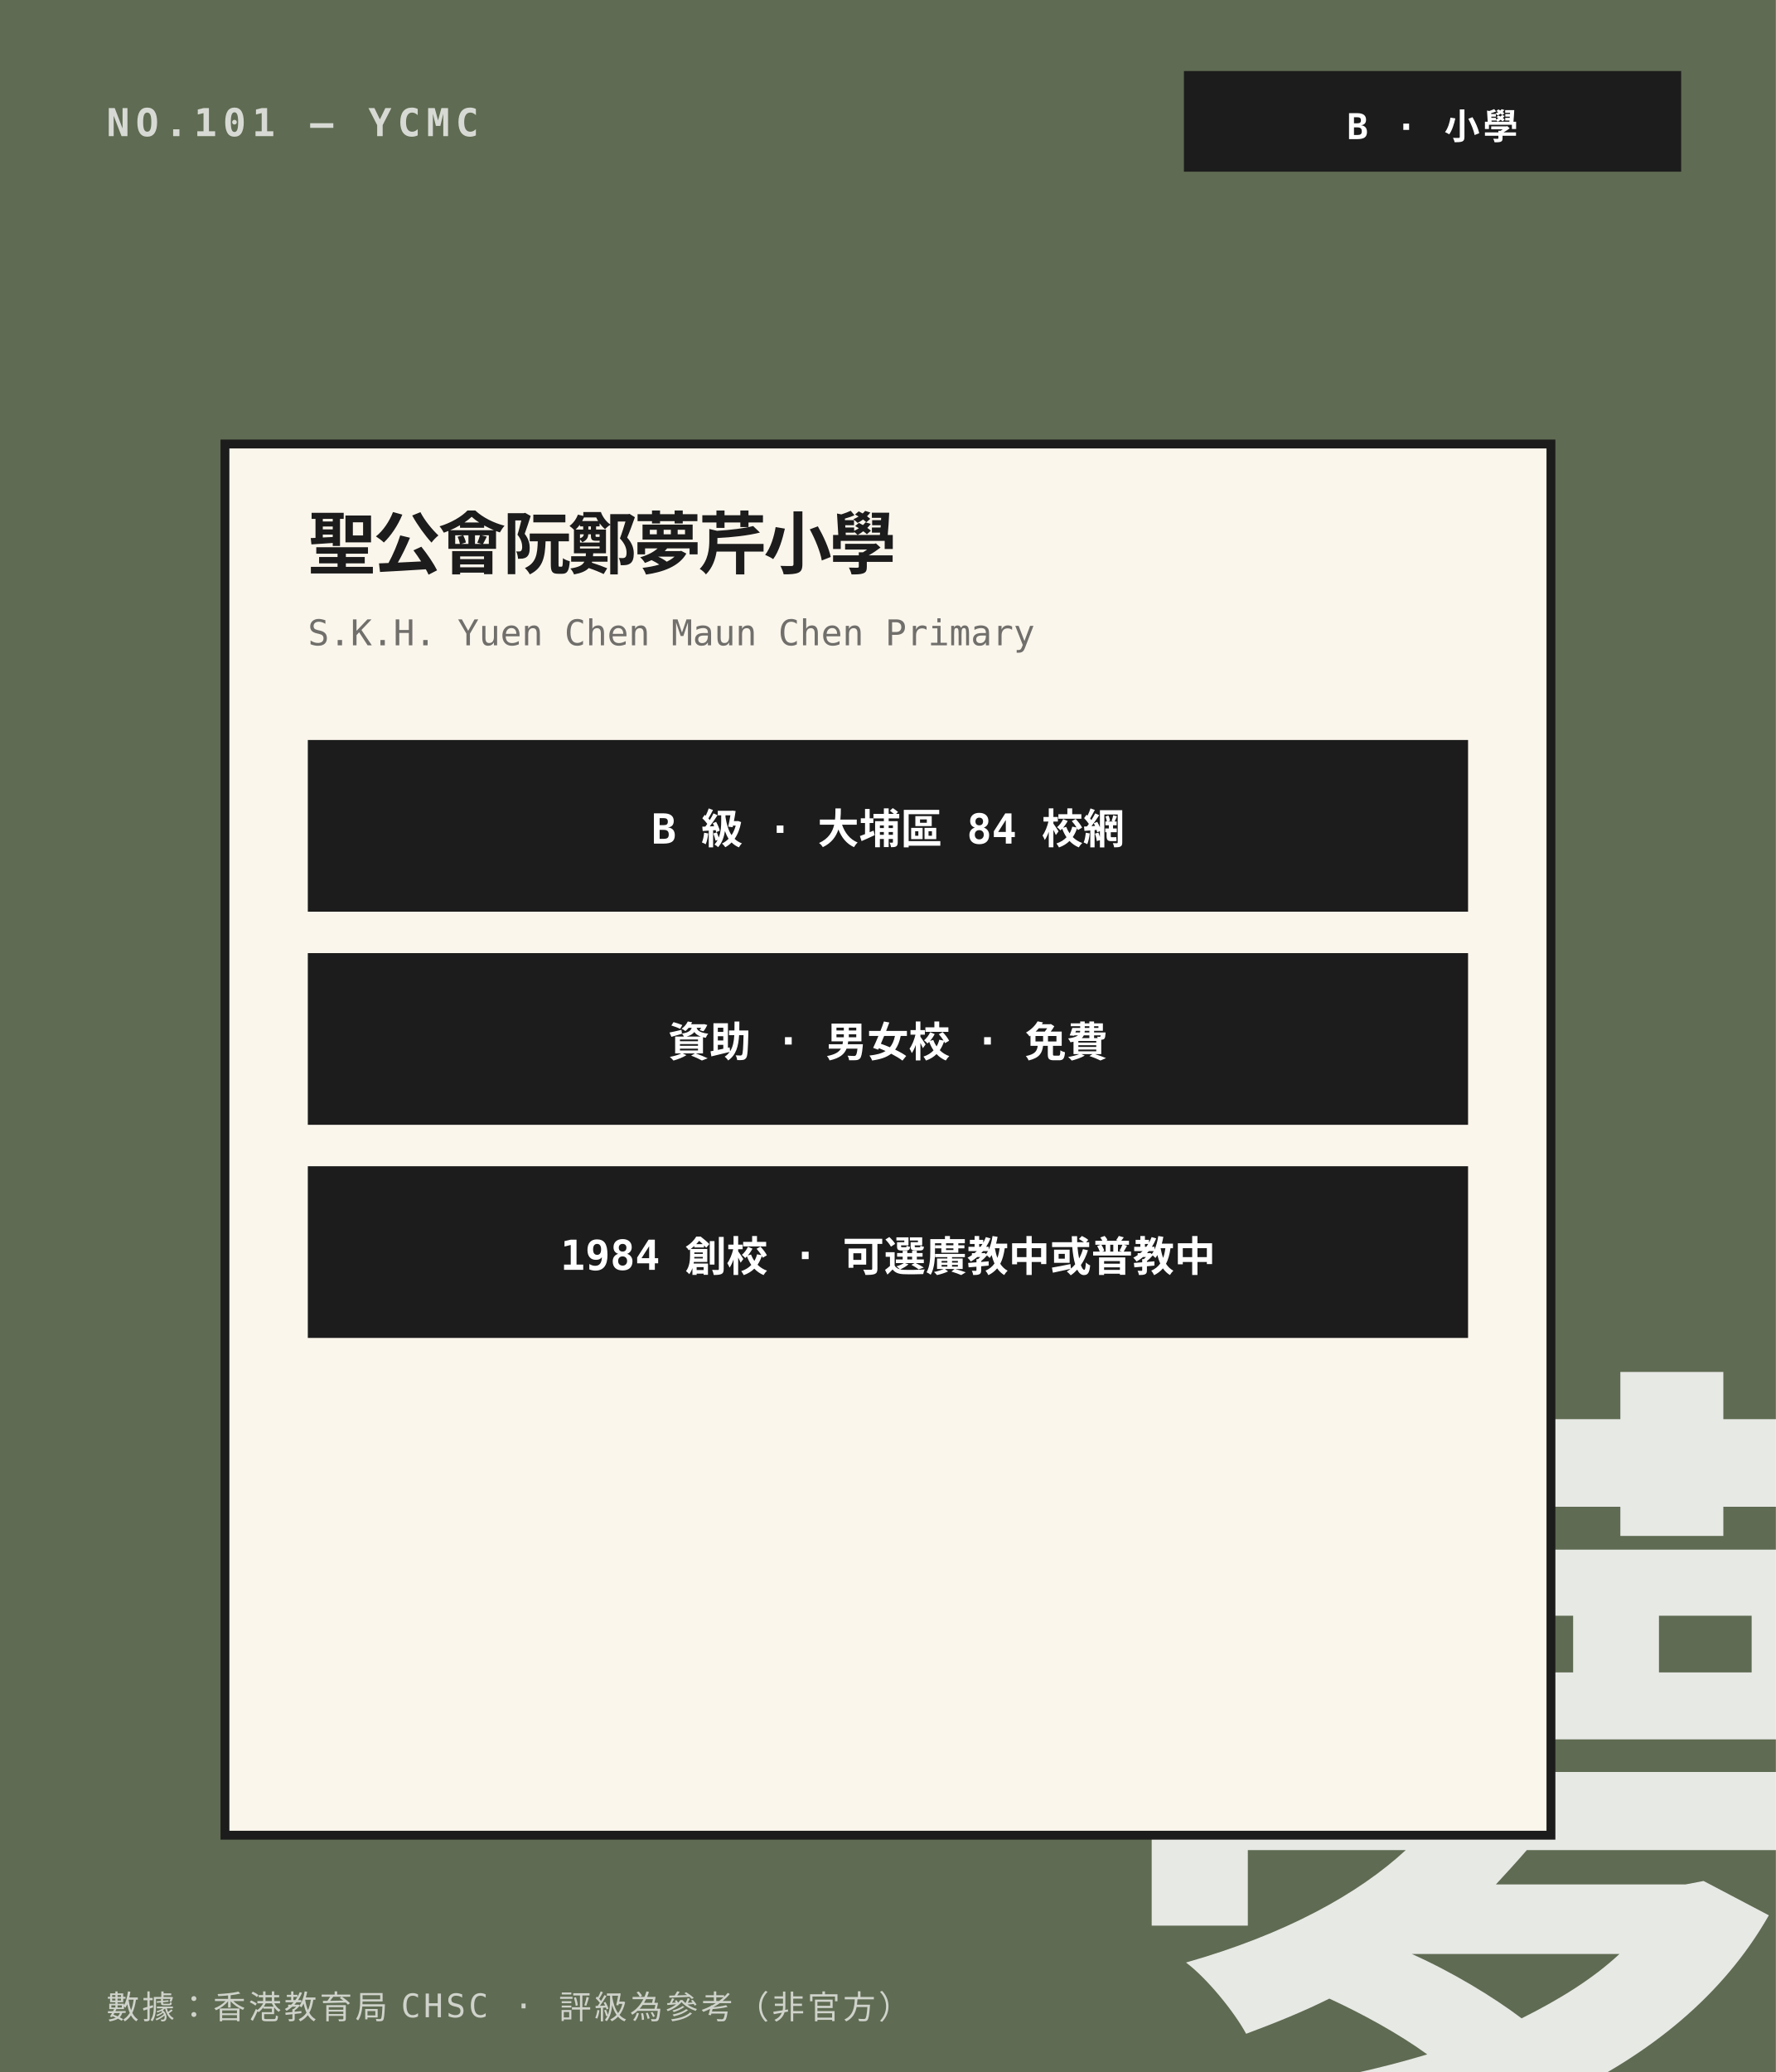
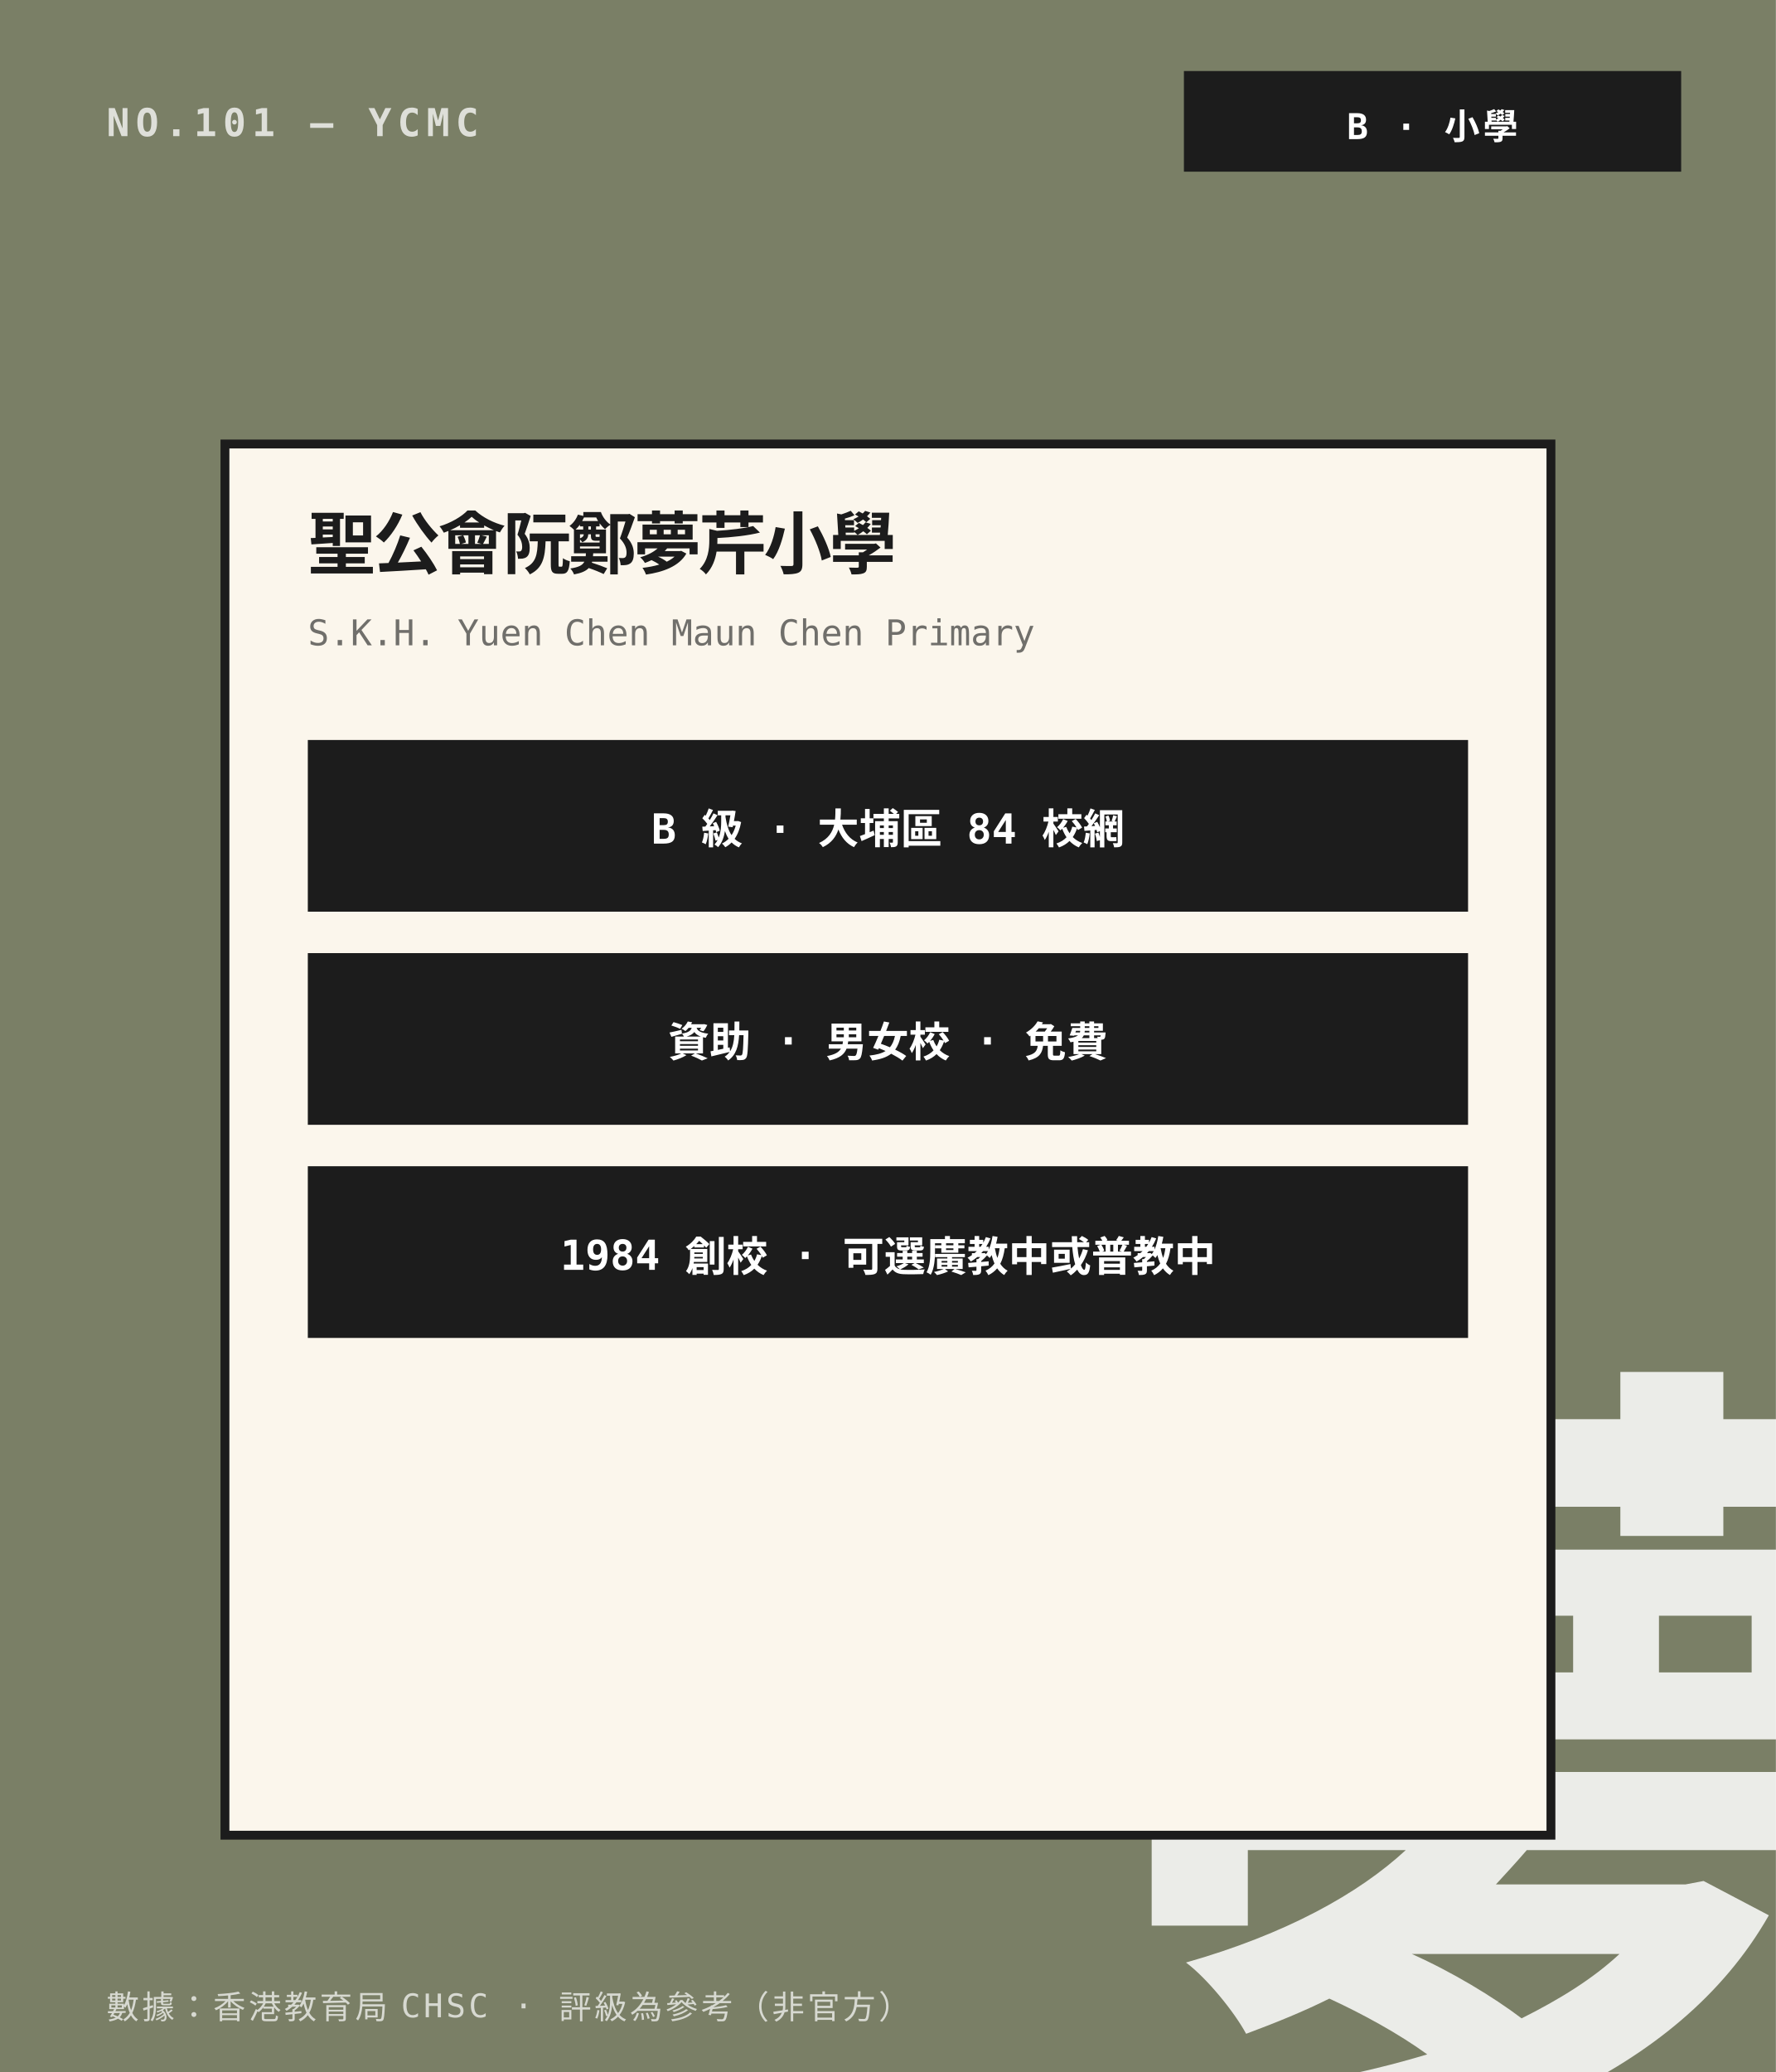
<svg xmlns="http://www.w3.org/2000/svg" width="600" height="700" viewBox="0 0 600 700">
-   <rect width="600" height="700" fill="#5F6B52" />
+   <rect width="600" height="700" fill="#7A7F66" />
  <rect x="400" y="24" width="168" height="34" fill="#1C1C1C" />
  <text x="484" y="47" text-anchor="middle" font-family="ui-monospace, Menlo, monospace" font-size="12" font-weight="800" fill="#FFFFFF" letter-spacing="1">B · 小學</text>
  <text x="372" y="710" font-family="Georgia, 'Times New Roman', serif" font-size="290" font-weight="800" fill="rgba(255,255,255,.85)" letter-spacing="-16">夢</text>
  <text x="36" y="46" font-family="ui-monospace, Menlo, monospace" font-size="13" font-weight="600" fill="rgba(255,255,255,.75)" letter-spacing="2">NO.101 — YCMC</text>
  <rect x="76" y="150" width="448" height="470" fill="#FBF6EC" stroke="#1C1C1C" stroke-width="3" />
  <text x="104" y="192" font-family="Georgia, 'Times New Roman', serif" font-size="23" font-weight="800" fill="#1C1C1C" letter-spacing="-1">聖公會阮鄭夢芹小學</text>
  <text x="104" y="218" font-family="ui-monospace, Menlo, monospace" font-size="12" fill="rgba(28,28,28,.62)">S.K.H. Yuen Chen Maun Chen Primary</text>
  <rect x="104" y="250" width="392" height="58" fill="#1C1C1C" />
  <text x="300" y="285" text-anchor="middle" font-family="ui-monospace, Menlo, monospace" font-size="14" font-weight="800" fill="#FFFFFF">B 級 · 大埔區 84 校網</text>
  <rect x="104" y="322" width="392" height="58" fill="#1C1C1C" />
  <text x="300" y="357" text-anchor="middle" font-family="ui-monospace, Menlo, monospace" font-size="14" font-weight="800" fill="#FFFFFF">資助 · 男女校 · 免費</text>
  <rect x="104" y="394" width="392" height="58" fill="#1C1C1C" />
  <text x="300" y="429" text-anchor="middle" font-family="ui-monospace, Menlo, monospace" font-size="14" font-weight="800" fill="#FFFFFF">1984 創校 · 可選廣教中或普教中</text>
  <text x="36" y="682" font-family="ui-monospace, Menlo, monospace" font-size="11" fill="rgba(255,255,255,.7)" letter-spacing="1">數據：香港教育局 CHSC · 評級為參考（非官方）</text>
</svg>
